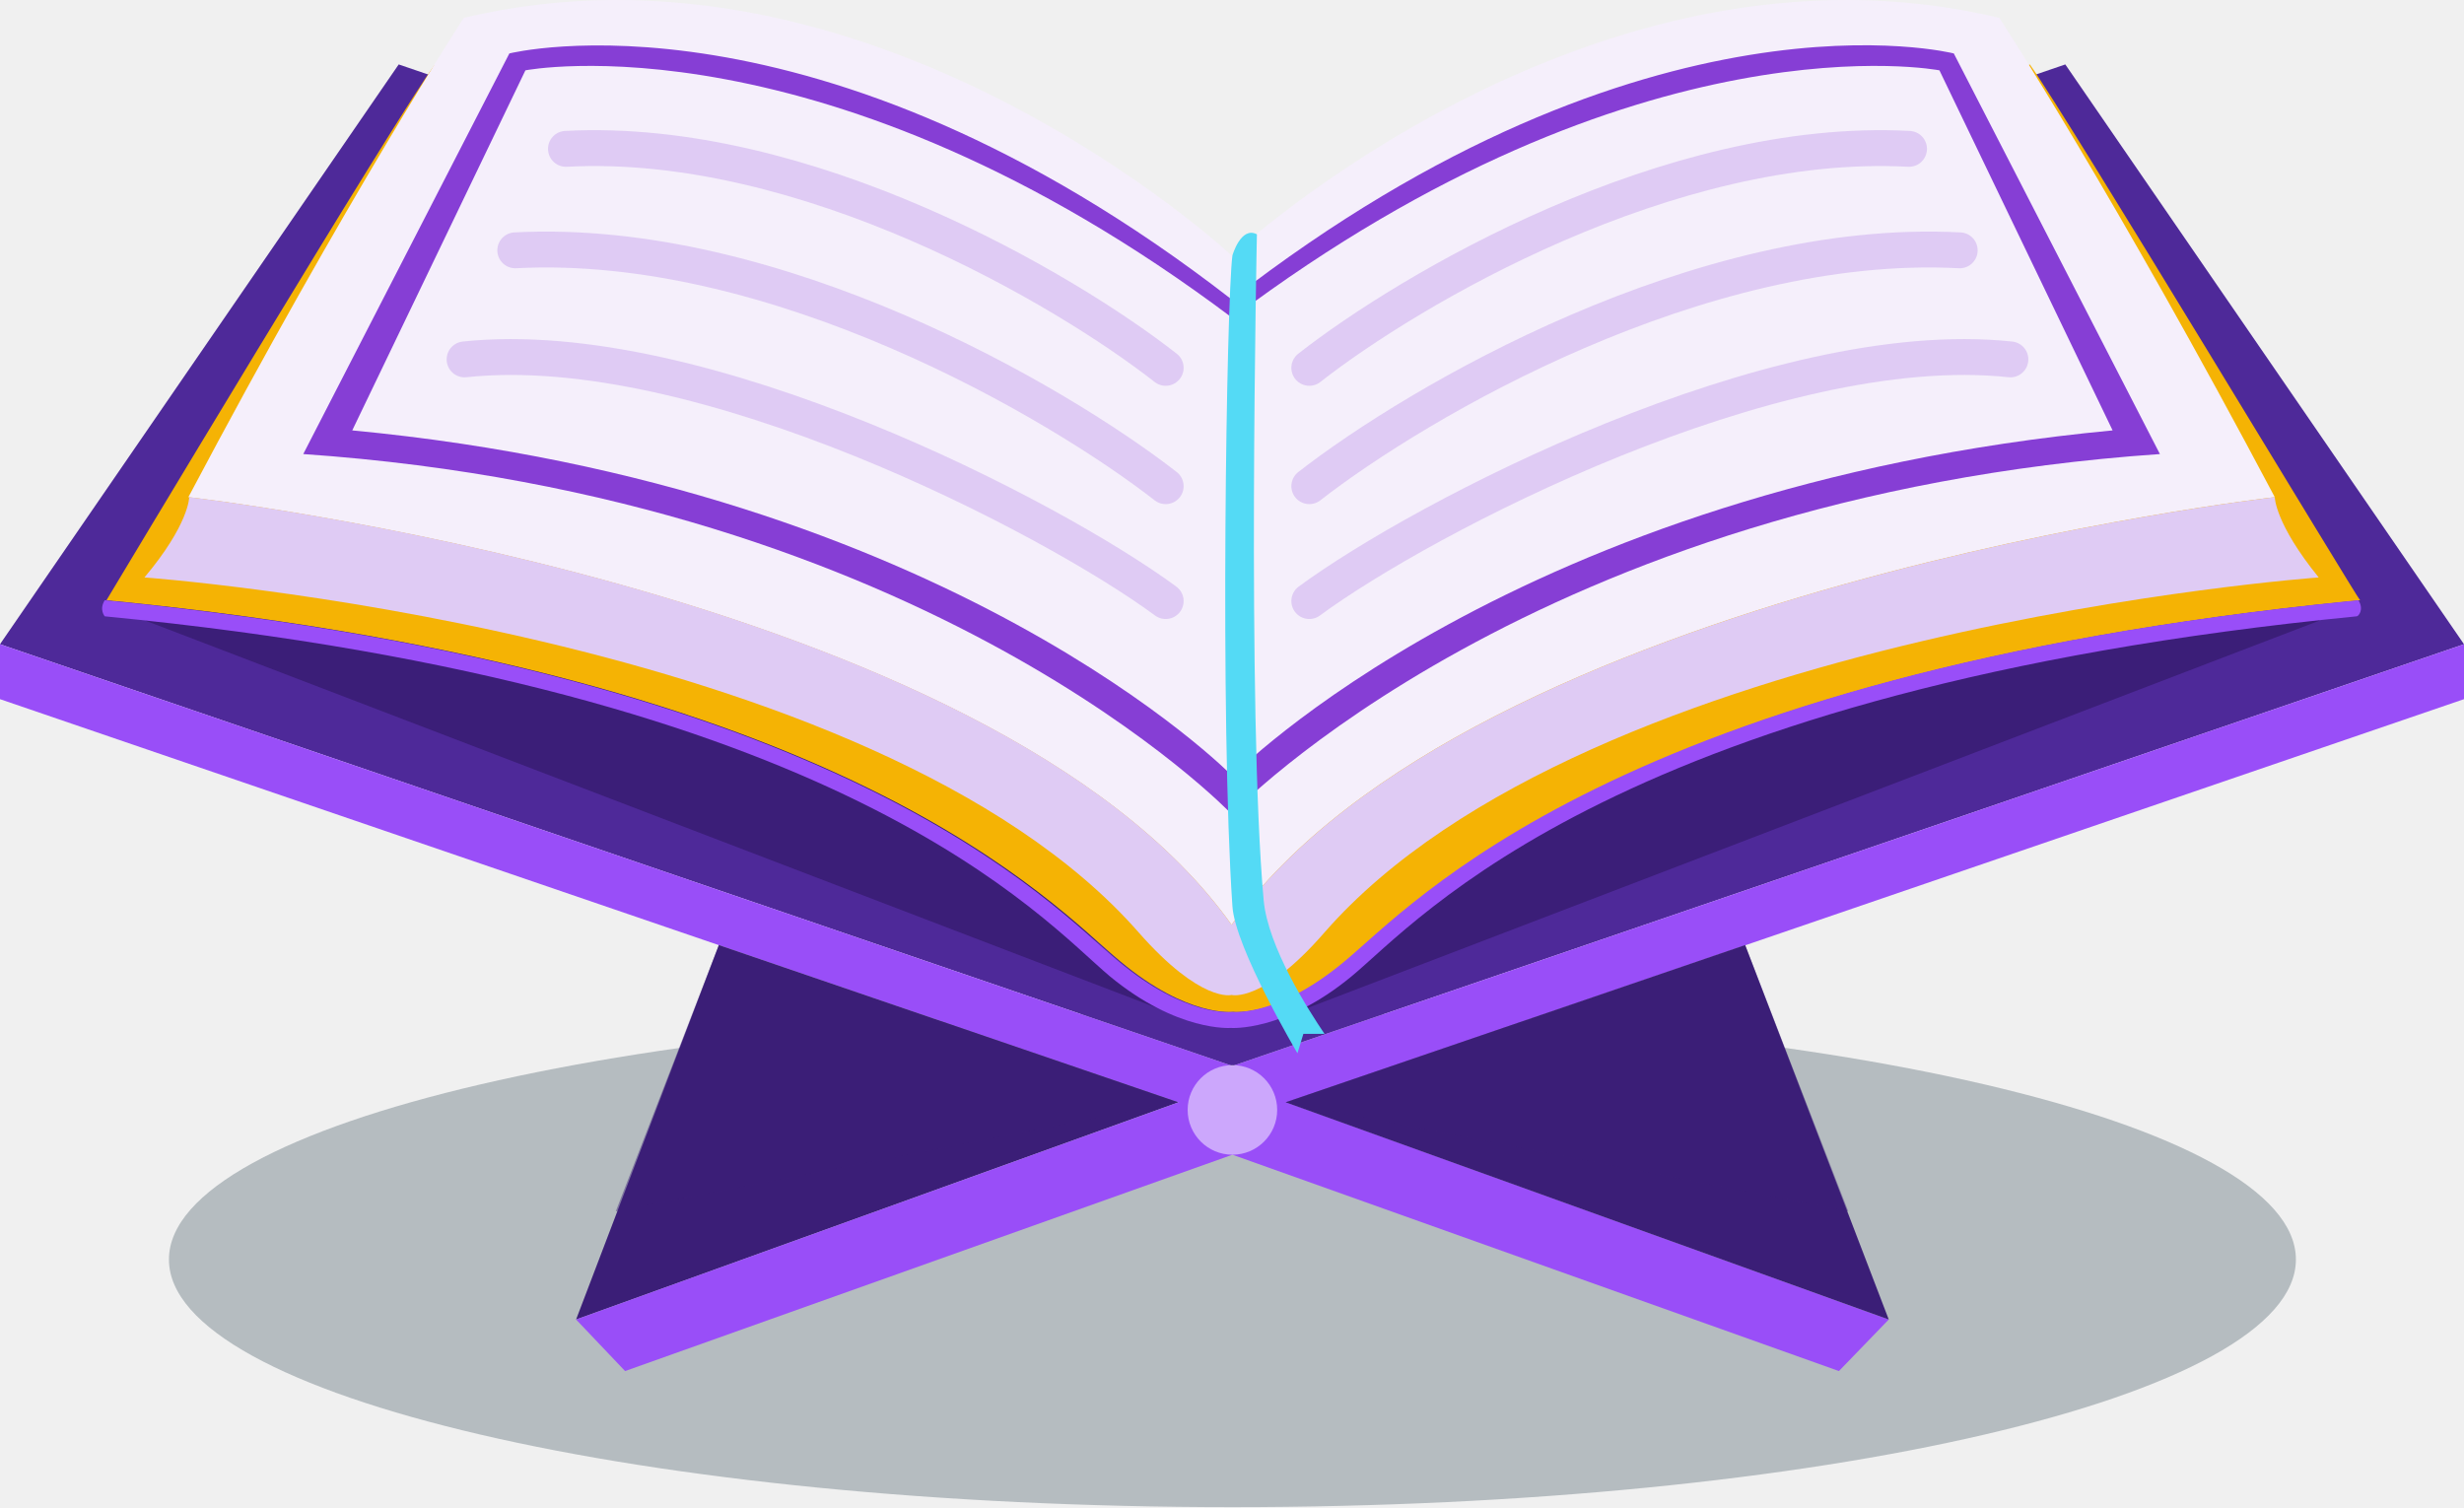
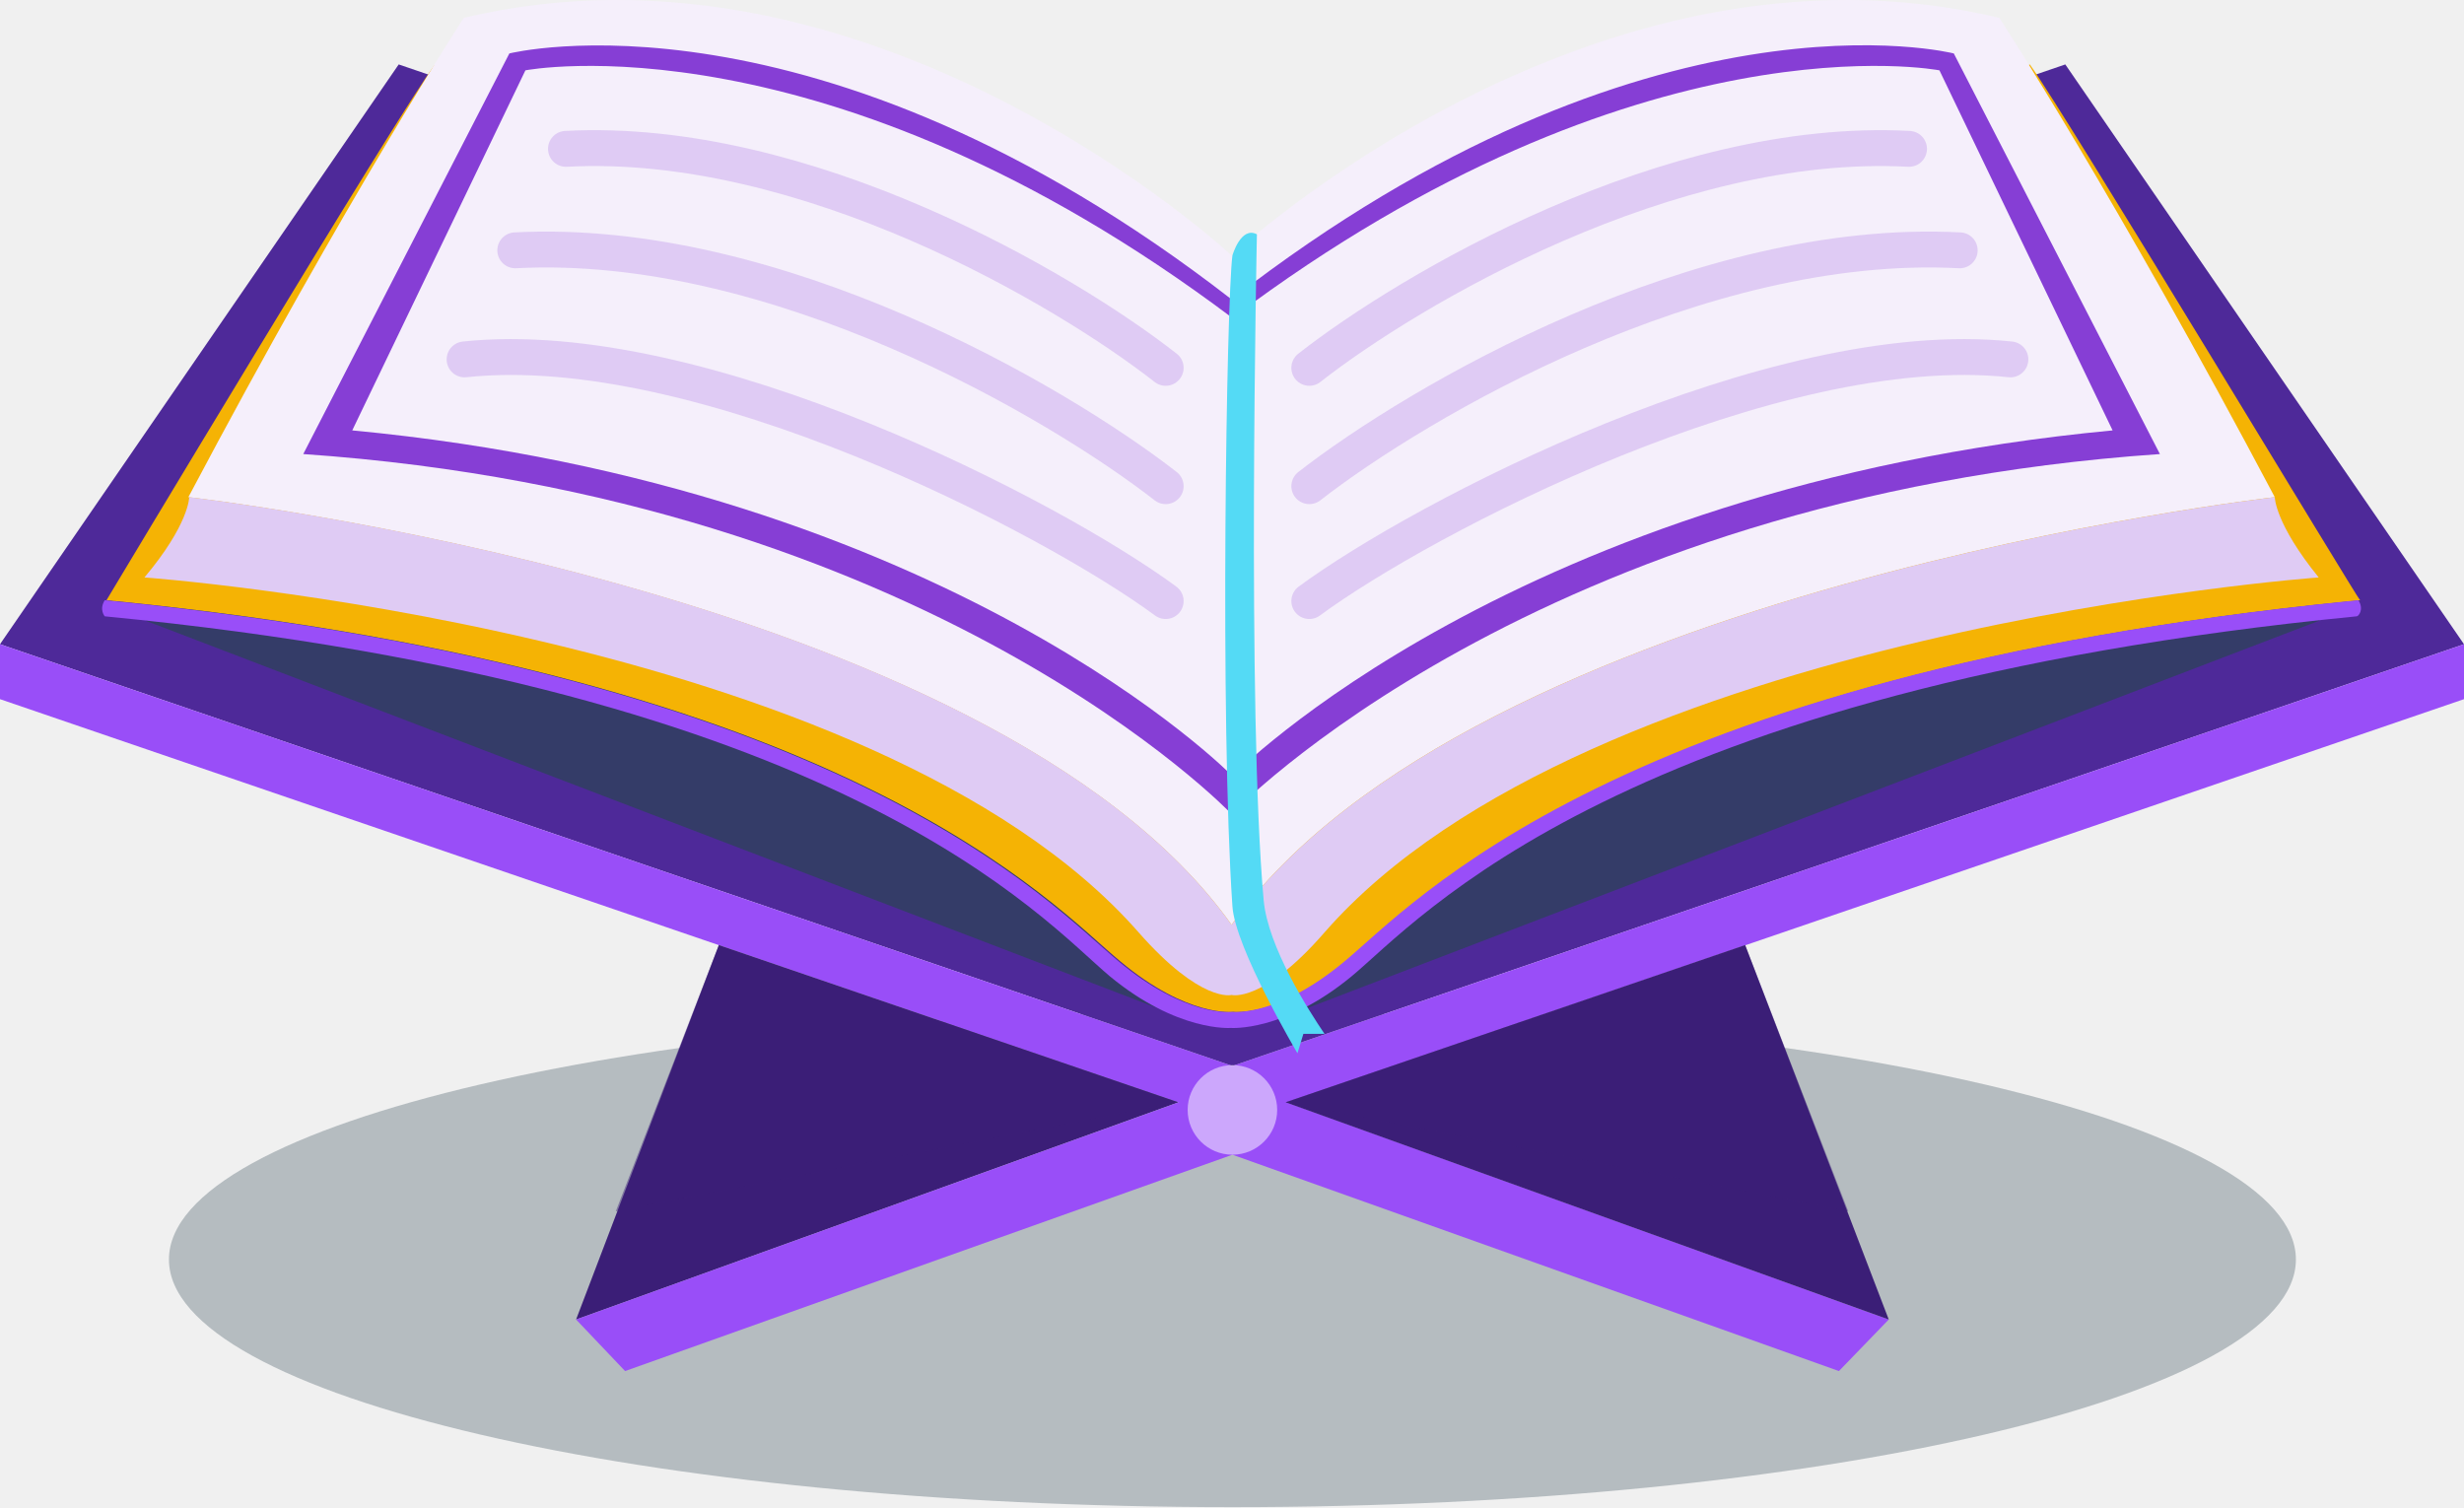
<svg xmlns="http://www.w3.org/2000/svg" width="206" height="126" viewBox="0 0 206 126" fill="none">
  <path opacity="0.25" d="M103.035 126C152.14 126 191.947 116.731 191.947 105.297C191.947 93.863 152.14 84.594 103.035 84.594C53.931 84.594 14.124 93.863 14.124 105.297C14.124 116.731 53.931 126 103.035 126Z" fill="#042030" />
  <path d="M172.667 5.387L103.035 29.198L33.333 5.387L0 53.858L103.035 89.117L206 53.858L172.667 5.387Z" fill="#4E2999" />
-   <path opacity="0.45" d="M12.147 51.88L97.597 84.594L68.219 55.483C68.219 55.483 19.986 43.825 12.147 51.88Z" fill="#240F4F" />
-   <path opacity="0.45" d="M193.924 51.88L108.473 84.594L137.851 55.483C137.781 55.483 186.014 43.825 193.924 51.88Z" fill="#240F4F" />
+   <path opacity="0.45" d="M12.147 51.88L97.597 84.594L68.219 55.483C68.219 55.483 19.986 43.825 12.147 51.88Z" fill="#14532d" />
+   <path opacity="0.45" d="M193.924 51.88L108.473 84.594L137.851 55.483C137.781 55.483 186.014 43.825 193.924 51.88Z" fill="#14532d" />
  <path d="M103.035 89.117L0 53.858V58.451L103.035 93.709L206 58.451V53.858L103.035 89.117Z" fill="#994EF8" />
  <path d="M48.163 110.314L60.098 79.012L98.516 92.155L48.163 110.314Z" fill="#3B1E77" />
  <path opacity="0.45" d="M51.482 101.27L98.516 92.155L60.098 79.012L51.482 101.27Z" fill="#3B1E77" />
  <path d="M103.035 90.53L48.163 110.314L52.259 114.624L103.035 96.536L153.741 114.624L157.907 110.314L103.035 90.53Z" fill="#994EF8" />
  <path d="M157.907 110.314L145.902 79.012L107.484 92.155L157.907 110.314Z" fill="#3B1E77" />
  <path opacity="0.45" d="M154.518 101.27L107.484 92.155L145.902 79.012L154.518 101.27Z" fill="#3B1E77" />
  <path d="M103.035 96.536C105.102 96.536 106.778 94.859 106.778 92.791C106.778 90.722 105.102 89.046 103.035 89.046C100.968 89.046 99.292 90.722 99.292 92.791C99.292 94.859 100.968 96.536 103.035 96.536Z" fill="white" fill-opacity="0.5" />
  <path d="M169.701 5.387L103.035 38.596L36.37 5.387C33.333 9.414 8.898 50.184 8.898 50.184C9.181 50.184 9.393 50.255 9.675 50.255C70.974 56.402 87.993 75.692 93.643 80.355C99.292 85.089 103.106 84.594 103.106 84.594C103.106 84.594 106.919 85.089 112.569 80.355C118.219 75.692 135.238 56.402 196.537 50.255C196.819 50.255 197.031 50.184 197.314 50.184C197.172 50.184 172.667 9.485 169.701 5.387Z" fill="#F5B304" />
  <path d="M197.172 50.184C196.89 50.184 196.678 50.255 196.396 50.255C135.097 56.402 118.077 75.692 112.428 80.355C106.778 85.089 102.965 84.594 102.965 84.594C102.965 84.594 99.151 85.089 93.502 80.355C87.852 75.692 70.832 56.402 9.534 50.255C9.251 50.255 9.039 50.184 8.757 50.184C8.263 50.961 8.757 51.526 8.757 51.526C70.691 57.532 87.146 76.893 92.795 81.627C98.445 86.29 102.894 85.937 102.894 85.937C102.894 85.937 107.343 86.29 112.993 81.627C118.642 76.963 135.097 57.603 197.031 51.526C197.172 51.526 197.667 50.961 197.172 50.184Z" fill="#994EF8" />
  <path d="M167.159 1.501C133.049 -6.696 102.965 21.355 102.965 21.355C102.965 21.355 72.88 -6.696 38.771 1.501C38.771 1.501 29.096 16.339 15.748 41.564C15.748 41.564 82.909 49.124 102.965 77.317C123.021 49.124 190.181 41.564 190.181 41.564C176.834 16.339 167.159 1.501 167.159 1.501Z" fill="#F5EFFB" />
  <path d="M190.181 41.564C190.181 41.564 123.021 49.124 102.965 77.317C82.979 49.124 15.819 41.564 15.819 41.564C15.819 41.564 15.819 43.825 12.076 48.276C12.076 48.276 73.022 52.657 95.196 77.953C100.422 83.888 102.965 83.181 102.965 83.181C102.965 83.181 105.578 83.888 110.733 77.953C132.837 52.657 193.853 48.276 193.853 48.276C190.181 43.754 190.181 41.564 190.181 41.564Z" fill="#DFCBF4" />
  <path d="M163.345 4.468C163.345 4.468 137.851 -2.032 102.965 25.03C68.149 -1.962 42.584 4.468 42.584 4.468L25.353 37.96C77.753 41.564 102.965 68.06 102.965 68.06C102.965 68.06 128.176 41.564 180.577 37.96L163.345 4.468ZM103.035 64.881C103.035 64.881 79.448 40.716 29.449 35.982L43.926 5.881C43.926 5.881 68.996 1.006 103.035 26.584C137.074 1.006 162.145 5.881 162.145 5.881L176.622 35.982C126.623 40.716 103.035 64.881 103.035 64.881Z" fill="#863ED5" />
  <path opacity="0.2" d="M109.462 50.25C118.878 43.302 148.303 27.927 168.077 30.046" stroke="#863ED5" stroke-width="3" stroke-linecap="round" />
  <path opacity="0.2" d="M109.462 30.753C117.819 24.206 139.546 11.379 159.602 12.444" stroke="#863ED5" stroke-width="3" stroke-linecap="round" />
  <path opacity="0.2" d="M109.462 40.645C118.525 33.595 142.088 19.781 163.84 20.928" stroke="#863ED5" stroke-width="3" stroke-linecap="round" />
  <path opacity="0.2" d="M97.456 50.25C88.04 43.302 58.615 27.927 38.841 30.046" stroke="#863ED5" stroke-width="3" stroke-linecap="round" />
  <path opacity="0.2" d="M97.456 30.753C89.1 24.206 67.372 11.379 47.316 12.444" stroke="#863ED5" stroke-width="3" stroke-linecap="round" />
  <path opacity="0.2" d="M97.456 40.645C88.393 33.595 64.83 19.781 43.078 20.928" stroke="#863ED5" stroke-width="3" stroke-linecap="round" />
  <path d="M103.035 21.355C103.035 21.355 103.742 18.883 105.083 19.589C105.083 19.589 104.236 59.652 105.648 75.268C106.001 79.154 109.391 84.453 110.733 86.431H108.967L108.473 88.057C108.473 88.057 103.247 79.224 103.035 75.762C101.976 60.217 102.541 25.1 103.035 21.355Z" fill="#54DAF5" />
</svg>
